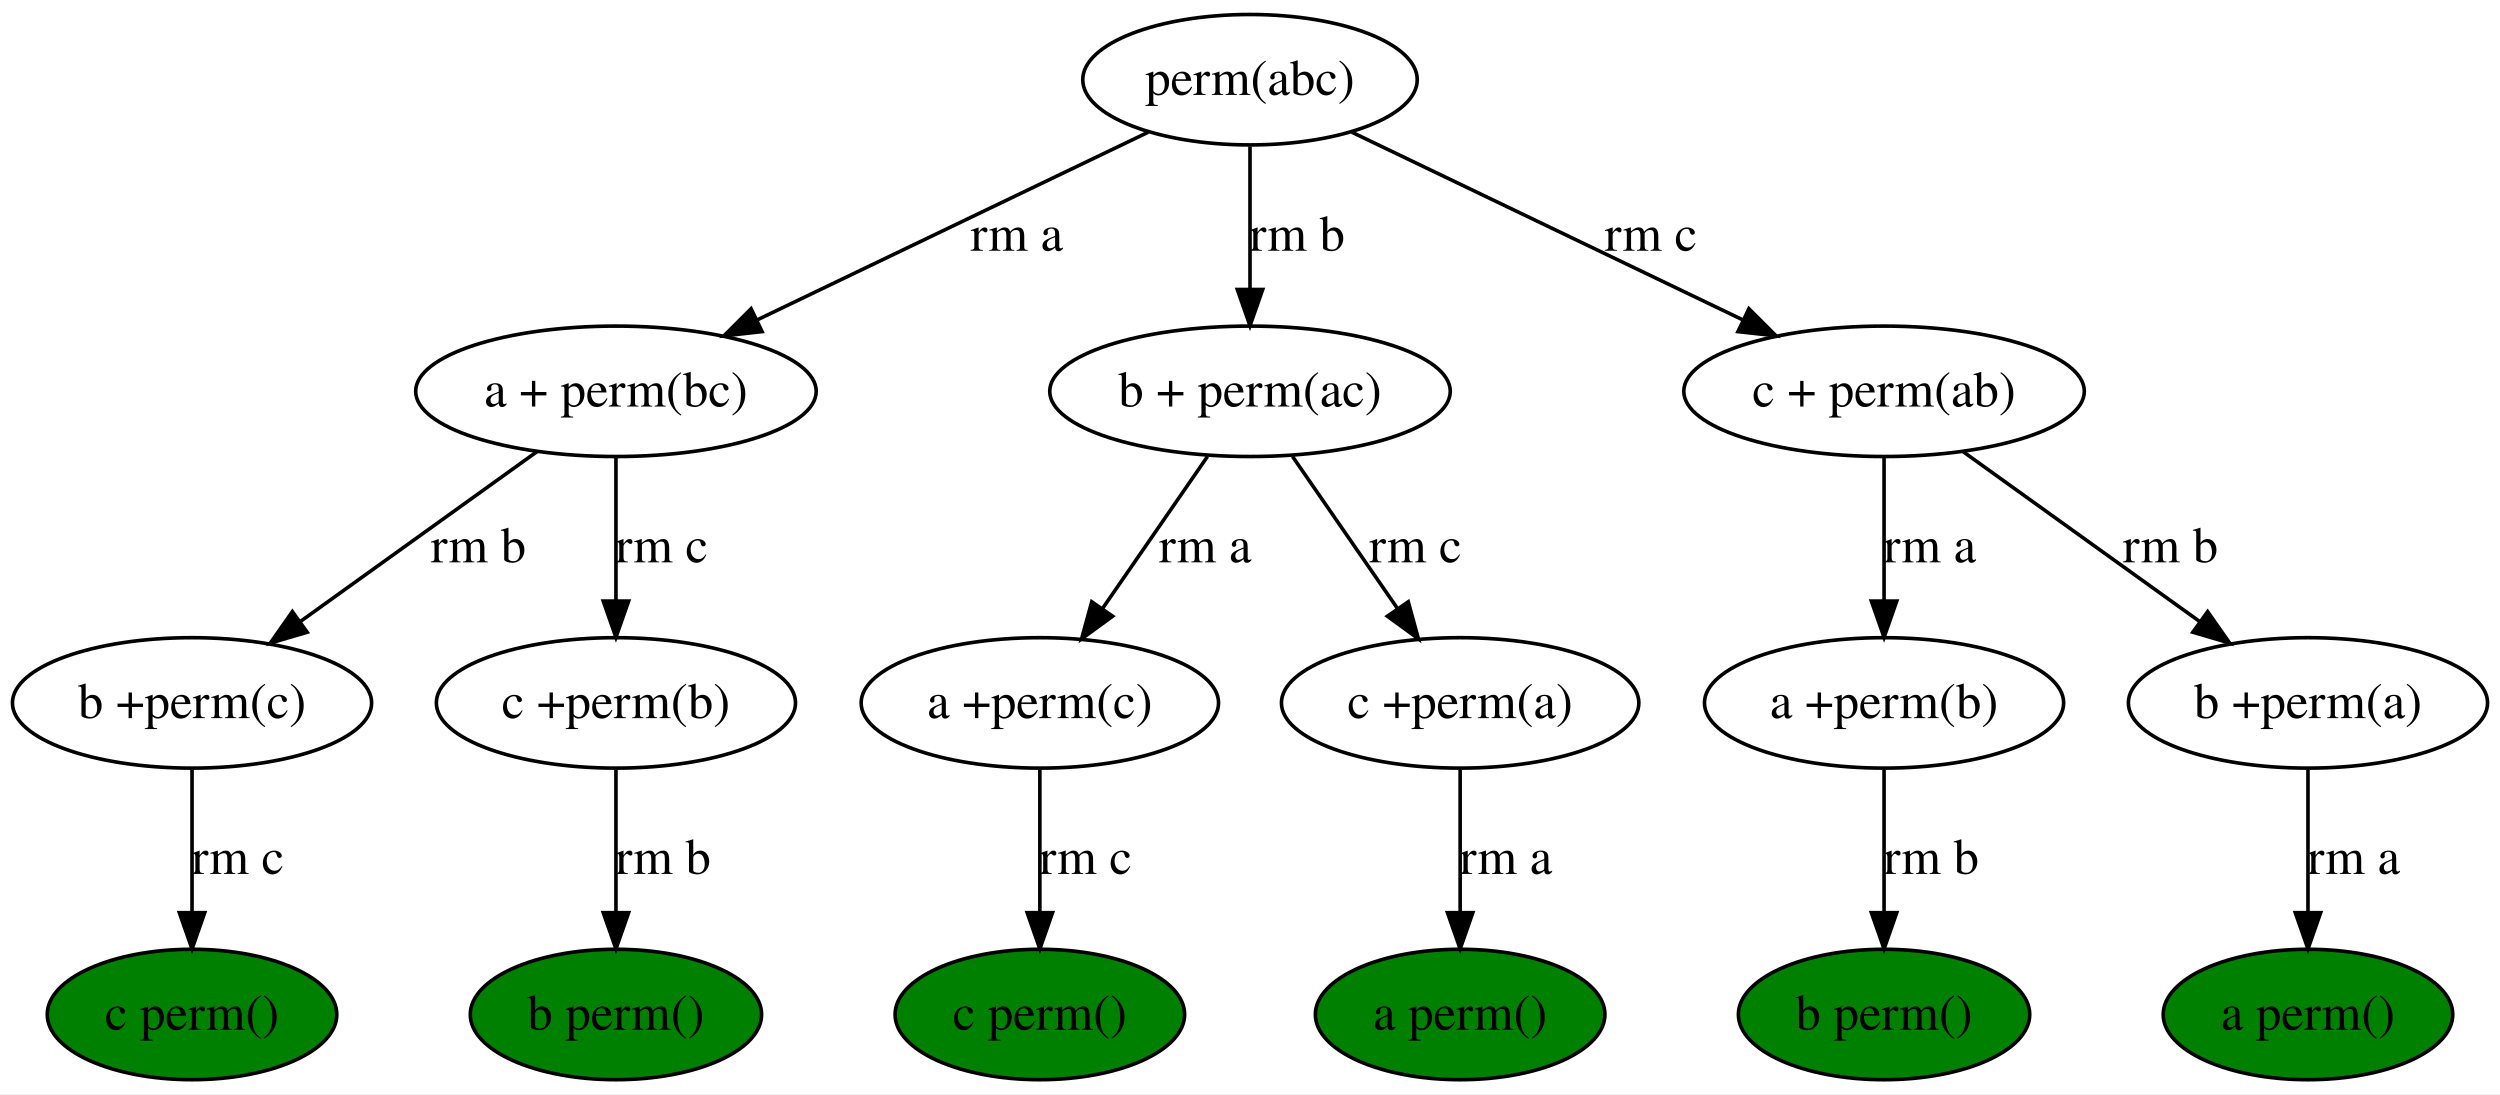
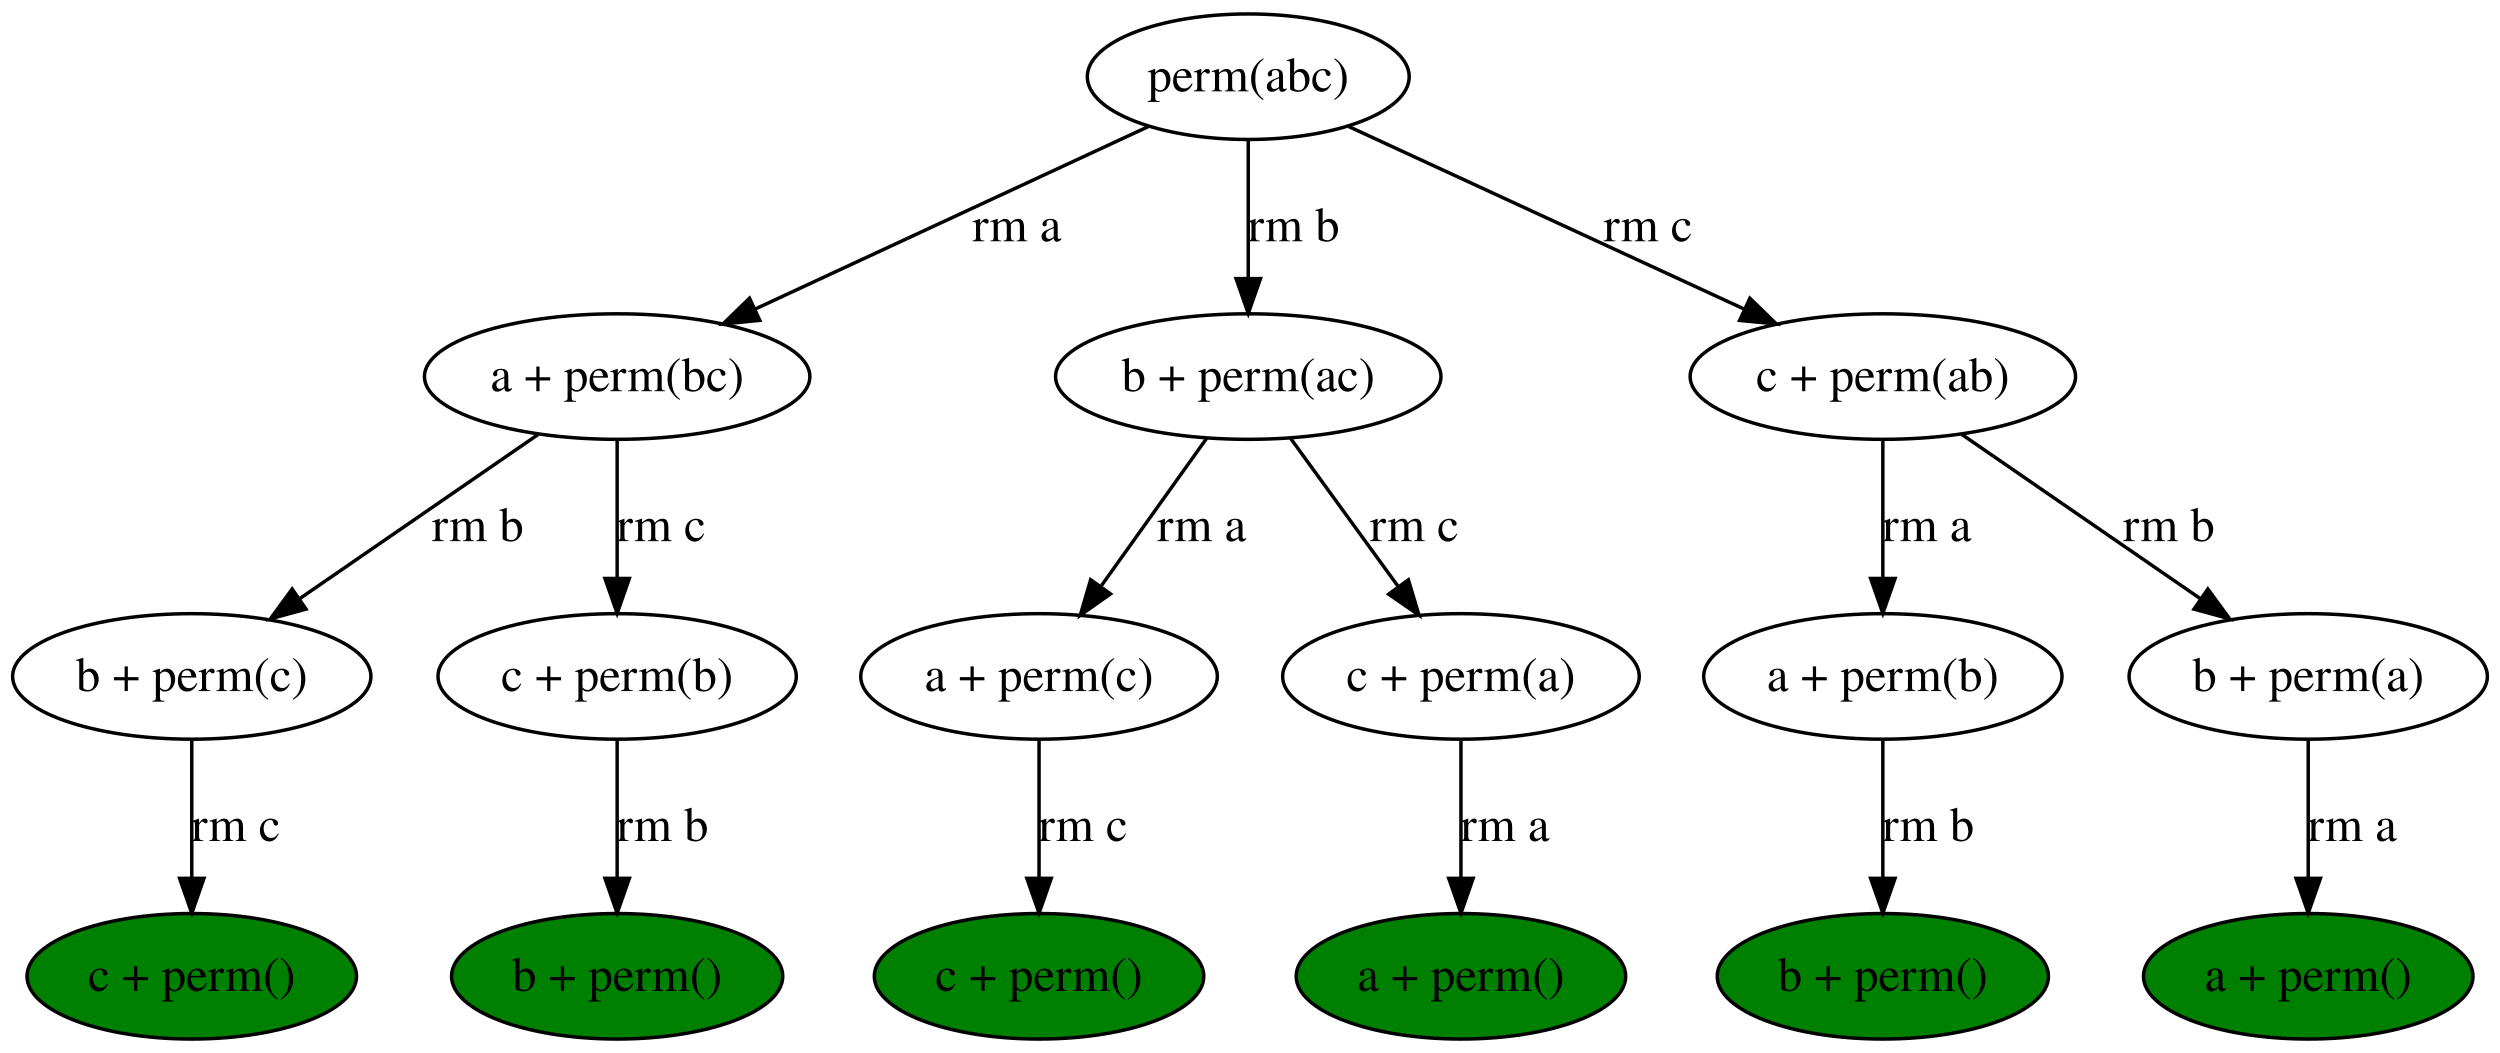
- <svg xmlns="http://www.w3.org/2000/svg" width="690pt" height="302pt" viewBox="0.00 0.00 690.00 302.00">
+ <svg xmlns="http://www.w3.org/2000/svg" width="717pt" height="302pt" viewBox="0.00 0.00 717.00 302.00">
  <g id="graph0" class="graph" transform="scale(1 1) rotate(0) translate(4 298)">
-     <polygon fill="white" stroke="none" points="-4,4 -4,-298 686,-298 686,4 -4,4" />
+     <polygon fill="white" stroke="none" points="-4,4 -4,-298 713,-298 713,4 -4,4" />
    <g id="node1" class="node">
-       <ellipse fill="none" stroke="black" cx="341" cy="-276" rx="46.159" ry="18" />
-       <text text-anchor="middle" x="341" y="-271.8" font-family="Times,serif" font-size="14.00">perm(abc)</text>
+       <ellipse fill="none" stroke="black" cx="354" cy="-276" rx="46.159" ry="18" />
+       <text text-anchor="middle" x="354" y="-271.8" font-family="Times,serif" font-size="14.00">perm(abc)</text>
    </g>
    <g id="node2" class="node">
-       <ellipse fill="none" stroke="black" cx="166" cy="-190" rx="55.274" ry="18" />
-       <text text-anchor="middle" x="166" y="-185.8" font-family="Times,serif" font-size="14.00">a + perm(bc)</text>
+       <ellipse fill="none" stroke="black" cx="173" cy="-190" rx="55.274" ry="18" />
+       <text text-anchor="middle" x="173" y="-185.8" font-family="Times,serif" font-size="14.00">a + perm(bc)</text>
    </g>
    <g id="edge1" class="edge">
-       <path fill="none" stroke="black" d="M312.883,-261.504C283.688,-247.49 237.792,-225.46 205.078,-209.757" />
-       <polygon fill="black" stroke="black" points="206.334,-206.478 195.804,-205.306 203.305,-212.789 206.334,-206.478" />
-       <text text-anchor="middle" x="276.633" y="-228.8" font-family="Times,serif" font-size="14.00">rm a</text>
+       <path fill="none" stroke="black" d="M325.32,-261.69C294.887,-247.567 246.59,-225.152 212.553,-209.356" />
+       <polygon fill="black" stroke="black" points="213.902,-206.123 203.357,-205.089 210.955,-212.473 213.902,-206.123" />
+       <text text-anchor="middle" x="287.633" y="-228.8" font-family="Times,serif" font-size="14.00">rm a</text>
    </g>
    <g id="node3" class="node">
-       <ellipse fill="none" stroke="black" cx="341" cy="-190" rx="55.274" ry="18" />
-       <text text-anchor="middle" x="341" y="-185.8" font-family="Times,serif" font-size="14.00">b + perm(ac)</text>
+       <ellipse fill="none" stroke="black" cx="354" cy="-190" rx="55.274" ry="18" />
+       <text text-anchor="middle" x="354" y="-185.8" font-family="Times,serif" font-size="14.00">b + perm(ac)</text>
    </g>
    <g id="edge2" class="edge">
-       <path fill="none" stroke="black" d="M341,-257.595C341,-246.257 341,-231.227 341,-218.315" />
-       <polygon fill="black" stroke="black" points="344.5,-218.095 341,-208.095 337.5,-218.095 344.5,-218.095" />
-       <text text-anchor="middle" x="354.026" y="-228.8" font-family="Times,serif" font-size="14.00">rm b</text>
+       <path fill="none" stroke="black" d="M354,-257.595C354,-246.257 354,-231.227 354,-218.315" />
+       <polygon fill="black" stroke="black" points="357.5,-218.095 354,-208.095 350.5,-218.095 357.5,-218.095" />
+       <text text-anchor="middle" x="367.026" y="-228.8" font-family="Times,serif" font-size="14.00">rm b</text>
    </g>
    <g id="node4" class="node">
-       <ellipse fill="none" stroke="black" cx="516" cy="-190" rx="55.274" ry="18" />
-       <text text-anchor="middle" x="516" y="-185.8" font-family="Times,serif" font-size="14.00">c + perm(ab)</text>
+       <ellipse fill="none" stroke="black" cx="536" cy="-190" rx="55.274" ry="18" />
+       <text text-anchor="middle" x="536" y="-185.8" font-family="Times,serif" font-size="14.00">c + perm(ab)</text>
    </g>
    <g id="edge3" class="edge">
-       <path fill="none" stroke="black" d="M369.117,-261.504C398.312,-247.49 444.208,-225.46 476.922,-209.757" />
-       <polygon fill="black" stroke="black" points="478.695,-212.789 486.196,-205.306 475.666,-206.478 478.695,-212.789" />
-       <text text-anchor="middle" x="451.633" y="-228.8" font-family="Times,serif" font-size="14.00">rm c</text>
+       <path fill="none" stroke="black" d="M382.838,-261.69C413.439,-247.567 462.004,-225.152 496.229,-209.356" />
+       <polygon fill="black" stroke="black" points="497.862,-212.457 505.475,-205.089 494.928,-206.101 497.862,-212.457" />
+       <text text-anchor="middle" x="468.633" y="-228.8" font-family="Times,serif" font-size="14.00">rm c</text>
    </g>
    <g id="node5" class="node">
-       <ellipse fill="none" stroke="black" cx="49" cy="-104" rx="49.568" ry="18" />
-       <text text-anchor="middle" x="49" y="-99.8" font-family="Times,serif" font-size="14.00">b +perm(c)</text>
+       <ellipse fill="none" stroke="black" cx="51" cy="-104" rx="51.386" ry="18" />
+       <text text-anchor="middle" x="51" y="-99.8" font-family="Times,serif" font-size="14.00">b + perm(c)</text>
    </g>
    <g id="edge4" class="edge">
-       <path fill="none" stroke="black" d="M144.267,-173.397C125.879,-160.195 99.341,-141.142 78.941,-126.496" />
-       <polygon fill="black" stroke="black" points="80.781,-123.508 70.616,-120.519 76.698,-129.195 80.781,-123.508" />
-       <text text-anchor="middle" x="128.026" y="-142.8" font-family="Times,serif" font-size="14.00">rm b</text>
+       <path fill="none" stroke="black" d="M150.339,-173.397C131.079,-160.136 103.245,-140.972 81.936,-126.3" />
+       <polygon fill="black" stroke="black" points="83.761,-123.308 73.54,-120.519 79.792,-129.073 83.761,-123.308" />
+       <text text-anchor="middle" x="133.026" y="-142.8" font-family="Times,serif" font-size="14.00">rm b</text>
    </g>
    <g id="node6" class="node">
-       <ellipse fill="none" stroke="black" cx="166" cy="-104" rx="49.568" ry="18" />
-       <text text-anchor="middle" x="166" y="-99.8" font-family="Times,serif" font-size="14.00">c +perm(b)</text>
+       <ellipse fill="none" stroke="black" cx="173" cy="-104" rx="51.386" ry="18" />
+       <text text-anchor="middle" x="173" y="-99.8" font-family="Times,serif" font-size="14.00">c + perm(b)</text>
    </g>
    <g id="edge5" class="edge">
-       <path fill="none" stroke="black" d="M166,-171.595C166,-160.257 166,-145.227 166,-132.315" />
-       <polygon fill="black" stroke="black" points="169.5,-132.095 166,-122.095 162.5,-132.095 169.5,-132.095" />
-       <text text-anchor="middle" x="178.633" y="-142.8" font-family="Times,serif" font-size="14.00">rm c</text>
+       <path fill="none" stroke="black" d="M173,-171.595C173,-160.257 173,-145.227 173,-132.315" />
+       <polygon fill="black" stroke="black" points="176.5,-132.095 173,-122.095 169.5,-132.095 176.5,-132.095" />
+       <text text-anchor="middle" x="185.633" y="-142.8" font-family="Times,serif" font-size="14.00">rm c</text>
    </g>
    <g id="node7" class="node">
-       <ellipse fill="none" stroke="black" cx="283" cy="-104" rx="49.324" ry="18" />
-       <text text-anchor="middle" x="283" y="-99.8" font-family="Times,serif" font-size="14.00">a +perm(c)</text>
+       <ellipse fill="none" stroke="black" cx="294" cy="-104" rx="51.141" ry="18" />
+       <text text-anchor="middle" x="294" y="-99.8" font-family="Times,serif" font-size="14.00">a + perm(c)</text>
    </g>
    <g id="edge6" class="edge">
-       <path fill="none" stroke="black" d="M329.263,-172.001C320.954,-159.968 309.672,-143.629 300.33,-130.099" />
-       <polygon fill="black" stroke="black" points="303.084,-127.927 294.522,-121.687 297.324,-131.904 303.084,-127.927" />
-       <text text-anchor="middle" x="328.633" y="-142.8" font-family="Times,serif" font-size="14.00">rm a</text>
+       <path fill="none" stroke="black" d="M342.146,-172.404C333.517,-160.324 321.68,-143.753 311.903,-130.064" />
+       <polygon fill="black" stroke="black" points="314.49,-127.664 305.829,-121.561 308.794,-131.733 314.49,-127.664" />
+       <text text-anchor="middle" x="340.633" y="-142.8" font-family="Times,serif" font-size="14.00">rm a</text>
    </g>
    <g id="node8" class="node">
-       <ellipse fill="none" stroke="black" cx="399" cy="-104" rx="49.324" ry="18" />
-       <text text-anchor="middle" x="399" y="-99.8" font-family="Times,serif" font-size="14.00">c +perm(a)</text>
+       <ellipse fill="none" stroke="black" cx="415" cy="-104" rx="51.141" ry="18" />
+       <text text-anchor="middle" x="415" y="-99.8" font-family="Times,serif" font-size="14.00">c + perm(a)</text>
    </g>
    <g id="edge7" class="edge">
-       <path fill="none" stroke="black" d="M352.737,-172.001C361.046,-159.968 372.328,-143.629 381.67,-130.099" />
-       <polygon fill="black" stroke="black" points="384.676,-131.904 387.478,-121.687 378.916,-127.927 384.676,-131.904" />
-       <text text-anchor="middle" x="386.633" y="-142.8" font-family="Times,serif" font-size="14.00">rm c</text>
+       <path fill="none" stroke="black" d="M366.052,-172.404C374.908,-160.209 387.088,-143.437 397.082,-129.674" />
+       <polygon fill="black" stroke="black" points="399.929,-131.709 402.973,-121.561 394.265,-127.596 399.929,-131.709" />
+       <text text-anchor="middle" x="401.633" y="-142.8" font-family="Times,serif" font-size="14.00">rm c</text>
    </g>
    <g id="node9" class="node">
-       <ellipse fill="none" stroke="black" cx="516" cy="-104" rx="49.568" ry="18" />
-       <text text-anchor="middle" x="516" y="-99.8" font-family="Times,serif" font-size="14.00">a +perm(b)</text>
+       <ellipse fill="none" stroke="black" cx="536" cy="-104" rx="51.386" ry="18" />
+       <text text-anchor="middle" x="536" y="-99.8" font-family="Times,serif" font-size="14.00">a + perm(b)</text>
    </g>
    <g id="edge8" class="edge">
-       <path fill="none" stroke="black" d="M516,-171.595C516,-160.257 516,-145.227 516,-132.315" />
-       <polygon fill="black" stroke="black" points="519.5,-132.095 516,-122.095 512.5,-132.095 519.5,-132.095" />
-       <text text-anchor="middle" x="528.633" y="-142.8" font-family="Times,serif" font-size="14.00">rm a</text>
+       <path fill="none" stroke="black" d="M536,-171.595C536,-160.257 536,-145.227 536,-132.315" />
+       <polygon fill="black" stroke="black" points="539.5,-132.095 536,-122.095 532.5,-132.095 539.5,-132.095" />
+       <text text-anchor="middle" x="548.633" y="-142.8" font-family="Times,serif" font-size="14.00">rm a</text>
    </g>
    <g id="node10" class="node">
-       <ellipse fill="none" stroke="black" cx="633" cy="-104" rx="49.568" ry="18" />
-       <text text-anchor="middle" x="633" y="-99.8" font-family="Times,serif" font-size="14.00">b +perm(a)</text>
+       <ellipse fill="none" stroke="black" cx="658" cy="-104" rx="51.386" ry="18" />
+       <text text-anchor="middle" x="658" y="-99.8" font-family="Times,serif" font-size="14.00">b + perm(a)</text>
    </g>
    <g id="edge9" class="edge">
-       <path fill="none" stroke="black" d="M537.733,-173.397C556.121,-160.195 582.659,-141.142 603.059,-126.496" />
-       <polygon fill="black" stroke="black" points="605.302,-129.195 611.384,-120.519 601.219,-123.508 605.302,-129.195" />
-       <text text-anchor="middle" x="595.026" y="-142.8" font-family="Times,serif" font-size="14.00">rm b</text>
+       <path fill="none" stroke="black" d="M558.661,-173.397C577.921,-160.136 605.755,-140.972 627.064,-126.3" />
+       <polygon fill="black" stroke="black" points="629.208,-129.073 635.46,-120.519 625.239,-123.308 629.208,-129.073" />
+       <text text-anchor="middle" x="618.026" y="-142.8" font-family="Times,serif" font-size="14.00">rm b</text>
    </g>
    <g id="node11" class="node">
-       <ellipse fill="green" stroke="black" cx="49" cy="-18" rx="39.957" ry="18" />
-       <text text-anchor="middle" x="49" y="-13.8" font-family="Times,serif" font-size="14.00">c perm()</text>
+       <ellipse fill="green" stroke="black" cx="51" cy="-18" rx="47.252" ry="18" />
+       <text text-anchor="middle" x="51" y="-13.8" font-family="Times,serif" font-size="14.00">c + perm()</text>
    </g>
    <g id="edge10" class="edge">
-       <path fill="none" stroke="black" d="M49,-85.595C49,-74.257 49,-59.227 49,-46.315" />
-       <polygon fill="black" stroke="black" points="52.5,-46.095 49,-36.095 45.5,-46.095 52.5,-46.095" />
-       <text text-anchor="middle" x="61.633" y="-56.8" font-family="Times,serif" font-size="14.00">rm c</text>
+       <path fill="none" stroke="black" d="M51,-85.595C51,-74.257 51,-59.227 51,-46.315" />
+       <polygon fill="black" stroke="black" points="54.5,-46.095 51,-36.095 47.5,-46.095 54.5,-46.095" />
+       <text text-anchor="middle" x="63.633" y="-56.8" font-family="Times,serif" font-size="14.00">rm c</text>
    </g>
    <g id="node12" class="node">
-       <ellipse fill="green" stroke="black" cx="166" cy="-18" rx="40.203" ry="18" />
-       <text text-anchor="middle" x="166" y="-13.8" font-family="Times,serif" font-size="14.00">b perm()</text>
+       <ellipse fill="green" stroke="black" cx="173" cy="-18" rx="47.497" ry="18" />
+       <text text-anchor="middle" x="173" y="-13.8" font-family="Times,serif" font-size="14.00">b + perm()</text>
    </g>
    <g id="edge11" class="edge">
-       <path fill="none" stroke="black" d="M166,-85.595C166,-74.257 166,-59.227 166,-46.315" />
-       <polygon fill="black" stroke="black" points="169.5,-46.095 166,-36.095 162.5,-46.095 169.5,-46.095" />
-       <text text-anchor="middle" x="179.026" y="-56.8" font-family="Times,serif" font-size="14.00">rm b</text>
+       <path fill="none" stroke="black" d="M173,-85.595C173,-74.257 173,-59.227 173,-46.315" />
+       <polygon fill="black" stroke="black" points="176.5,-46.095 173,-36.095 169.5,-46.095 176.5,-46.095" />
+       <text text-anchor="middle" x="186.026" y="-56.8" font-family="Times,serif" font-size="14.00">rm b</text>
    </g>
    <g id="node13" class="node">
-       <ellipse fill="green" stroke="black" cx="283" cy="-18" rx="39.957" ry="18" />
-       <text text-anchor="middle" x="283" y="-13.8" font-family="Times,serif" font-size="14.00">c perm()</text>
+       <ellipse fill="green" stroke="black" cx="294" cy="-18" rx="47.252" ry="18" />
+       <text text-anchor="middle" x="294" y="-13.8" font-family="Times,serif" font-size="14.00">c + perm()</text>
    </g>
    <g id="edge12" class="edge">
-       <path fill="none" stroke="black" d="M283,-85.595C283,-74.257 283,-59.227 283,-46.315" />
-       <polygon fill="black" stroke="black" points="286.5,-46.095 283,-36.095 279.5,-46.095 286.5,-46.095" />
-       <text text-anchor="middle" x="295.633" y="-56.8" font-family="Times,serif" font-size="14.00">rm c</text>
+       <path fill="none" stroke="black" d="M294,-85.595C294,-74.257 294,-59.227 294,-46.315" />
+       <polygon fill="black" stroke="black" points="297.5,-46.095 294,-36.095 290.5,-46.095 297.5,-46.095" />
+       <text text-anchor="middle" x="306.633" y="-56.8" font-family="Times,serif" font-size="14.00">rm c</text>
    </g>
    <g id="node14" class="node">
-       <ellipse fill="green" stroke="black" cx="399" cy="-18" rx="39.957" ry="18" />
-       <text text-anchor="middle" x="399" y="-13.8" font-family="Times,serif" font-size="14.00">a perm()</text>
+       <ellipse fill="green" stroke="black" cx="415" cy="-18" rx="47.252" ry="18" />
+       <text text-anchor="middle" x="415" y="-13.8" font-family="Times,serif" font-size="14.00">a + perm()</text>
    </g>
    <g id="edge13" class="edge">
-       <path fill="none" stroke="black" d="M399,-85.595C399,-74.257 399,-59.227 399,-46.315" />
-       <polygon fill="black" stroke="black" points="402.5,-46.095 399,-36.095 395.5,-46.095 402.5,-46.095" />
-       <text text-anchor="middle" x="411.633" y="-56.8" font-family="Times,serif" font-size="14.00">rm a</text>
+       <path fill="none" stroke="black" d="M415,-85.595C415,-74.257 415,-59.227 415,-46.315" />
+       <polygon fill="black" stroke="black" points="418.5,-46.095 415,-36.095 411.5,-46.095 418.5,-46.095" />
+       <text text-anchor="middle" x="427.633" y="-56.8" font-family="Times,serif" font-size="14.00">rm a</text>
    </g>
    <g id="node15" class="node">
-       <ellipse fill="green" stroke="black" cx="516" cy="-18" rx="40.203" ry="18" />
-       <text text-anchor="middle" x="516" y="-13.8" font-family="Times,serif" font-size="14.00">b perm()</text>
+       <ellipse fill="green" stroke="black" cx="536" cy="-18" rx="47.497" ry="18" />
+       <text text-anchor="middle" x="536" y="-13.8" font-family="Times,serif" font-size="14.00">b + perm()</text>
    </g>
    <g id="edge14" class="edge">
-       <path fill="none" stroke="black" d="M516,-85.595C516,-74.257 516,-59.227 516,-46.315" />
-       <polygon fill="black" stroke="black" points="519.5,-46.095 516,-36.095 512.5,-46.095 519.5,-46.095" />
-       <text text-anchor="middle" x="529.026" y="-56.8" font-family="Times,serif" font-size="14.00">rm b</text>
+       <path fill="none" stroke="black" d="M536,-85.595C536,-74.257 536,-59.227 536,-46.315" />
+       <polygon fill="black" stroke="black" points="539.5,-46.095 536,-36.095 532.5,-46.095 539.5,-46.095" />
+       <text text-anchor="middle" x="549.026" y="-56.8" font-family="Times,serif" font-size="14.00">rm b</text>
    </g>
    <g id="node16" class="node">
-       <ellipse fill="green" stroke="black" cx="633" cy="-18" rx="39.957" ry="18" />
-       <text text-anchor="middle" x="633" y="-13.8" font-family="Times,serif" font-size="14.00">a perm()</text>
+       <ellipse fill="green" stroke="black" cx="658" cy="-18" rx="47.252" ry="18" />
+       <text text-anchor="middle" x="658" y="-13.8" font-family="Times,serif" font-size="14.00">a + perm()</text>
    </g>
    <g id="edge15" class="edge">
-       <path fill="none" stroke="black" d="M633,-85.595C633,-74.257 633,-59.227 633,-46.315" />
-       <polygon fill="black" stroke="black" points="636.5,-46.095 633,-36.095 629.5,-46.095 636.5,-46.095" />
-       <text text-anchor="middle" x="645.633" y="-56.8" font-family="Times,serif" font-size="14.00">rm a</text>
+       <path fill="none" stroke="black" d="M658,-85.595C658,-74.257 658,-59.227 658,-46.315" />
+       <polygon fill="black" stroke="black" points="661.5,-46.095 658,-36.095 654.5,-46.095 661.5,-46.095" />
+       <text text-anchor="middle" x="670.633" y="-56.8" font-family="Times,serif" font-size="14.00">rm a</text>
    </g>
  </g>
</svg>
